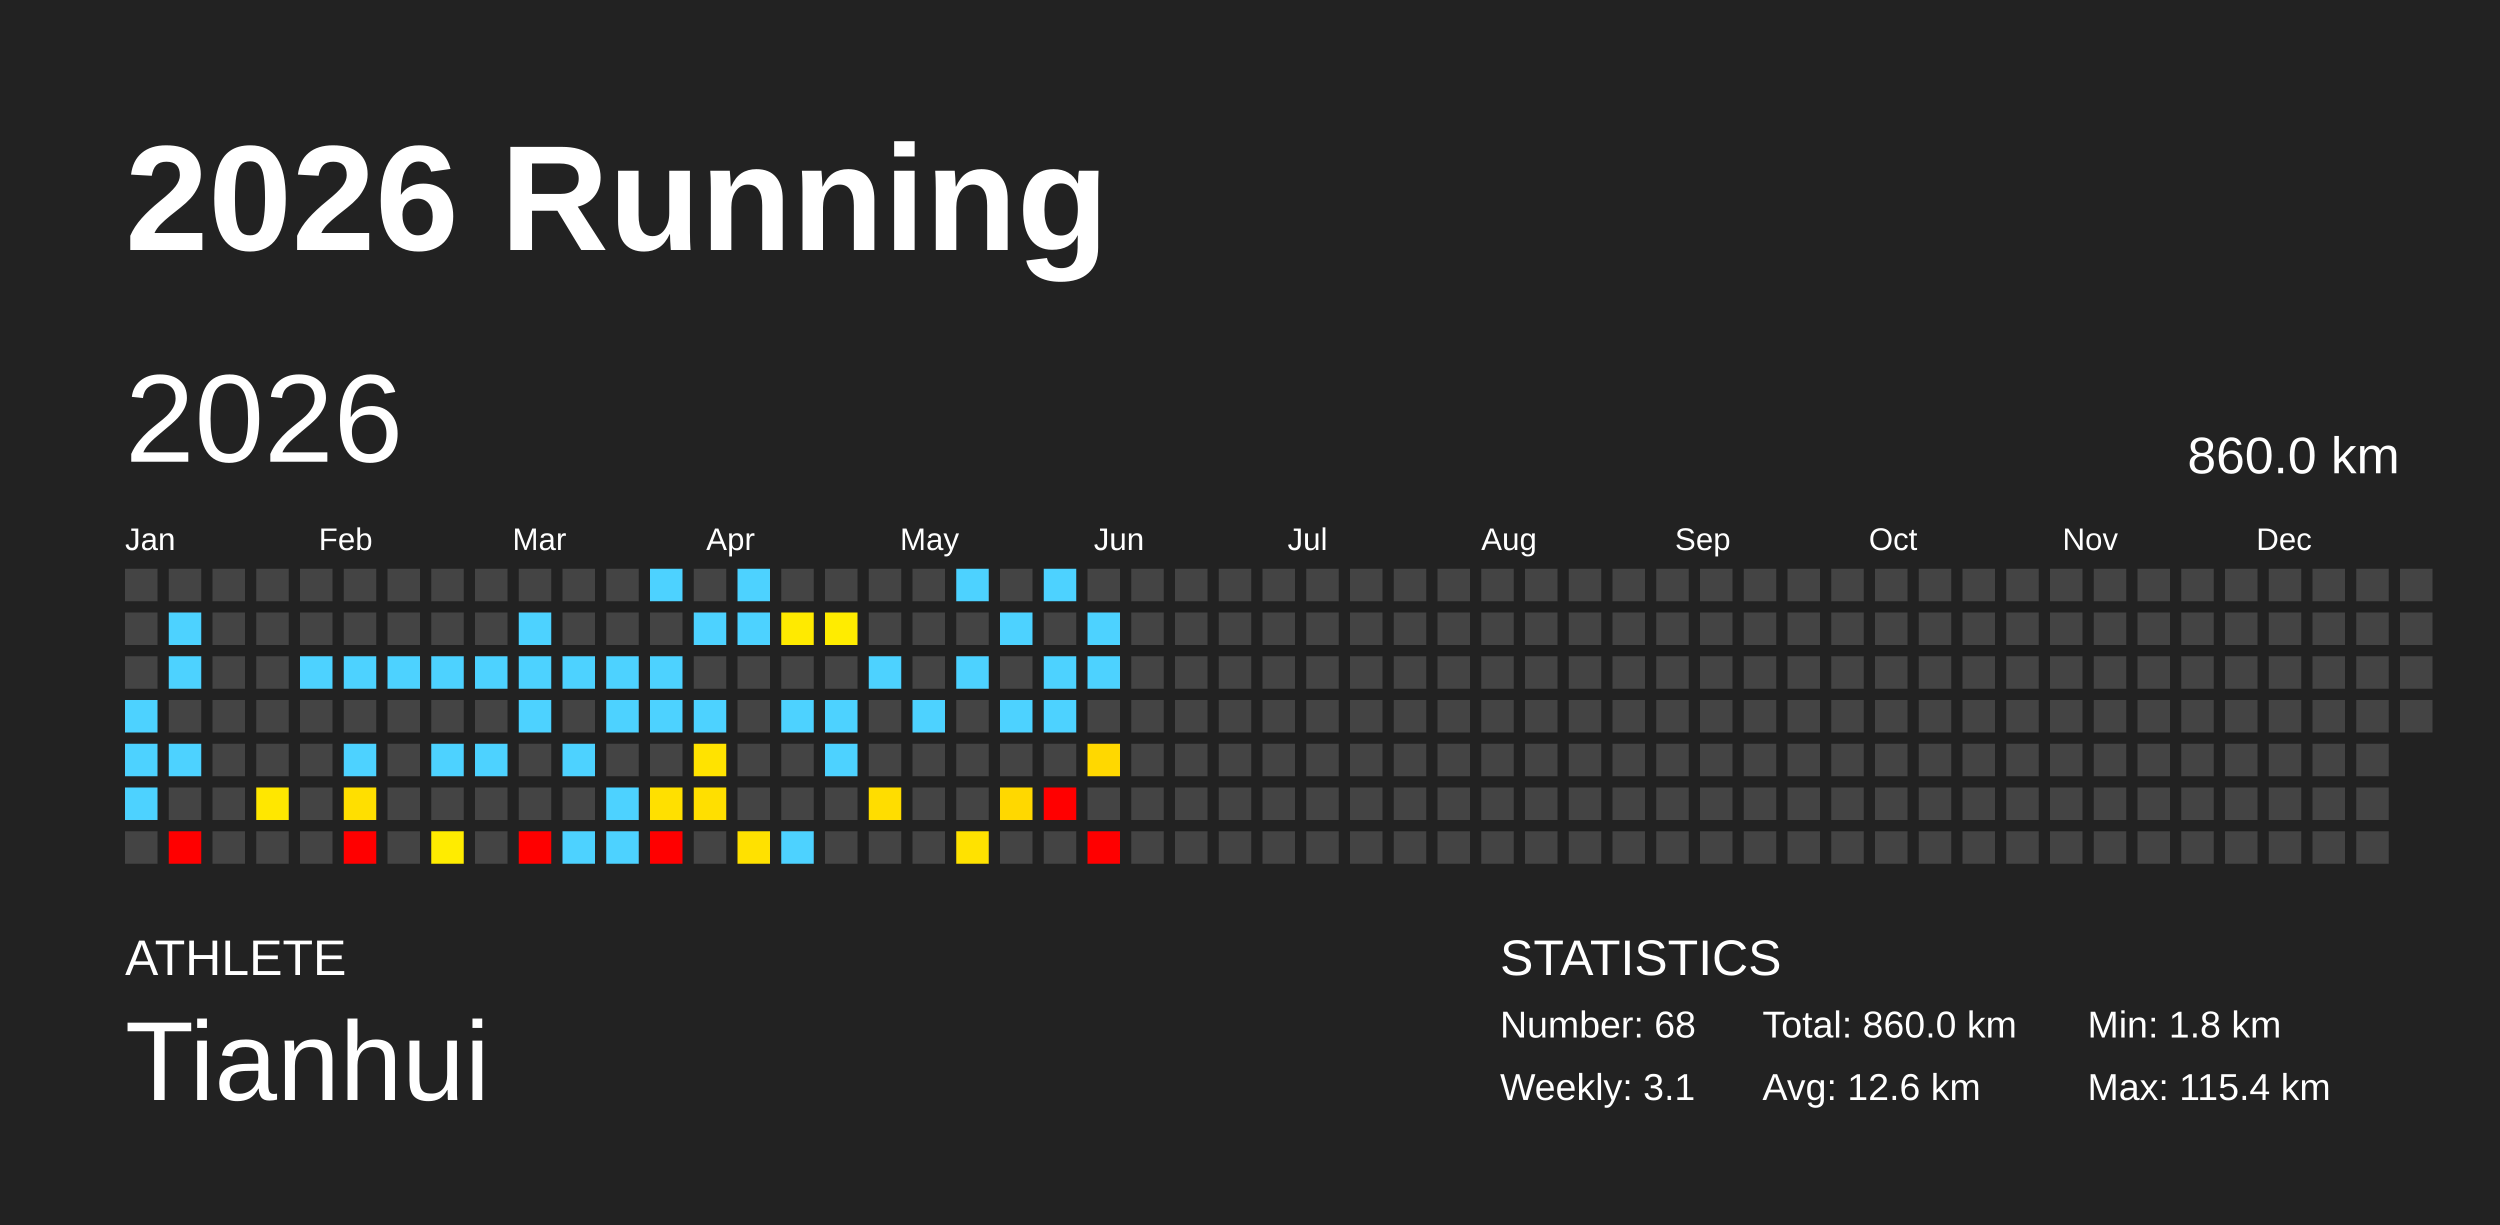
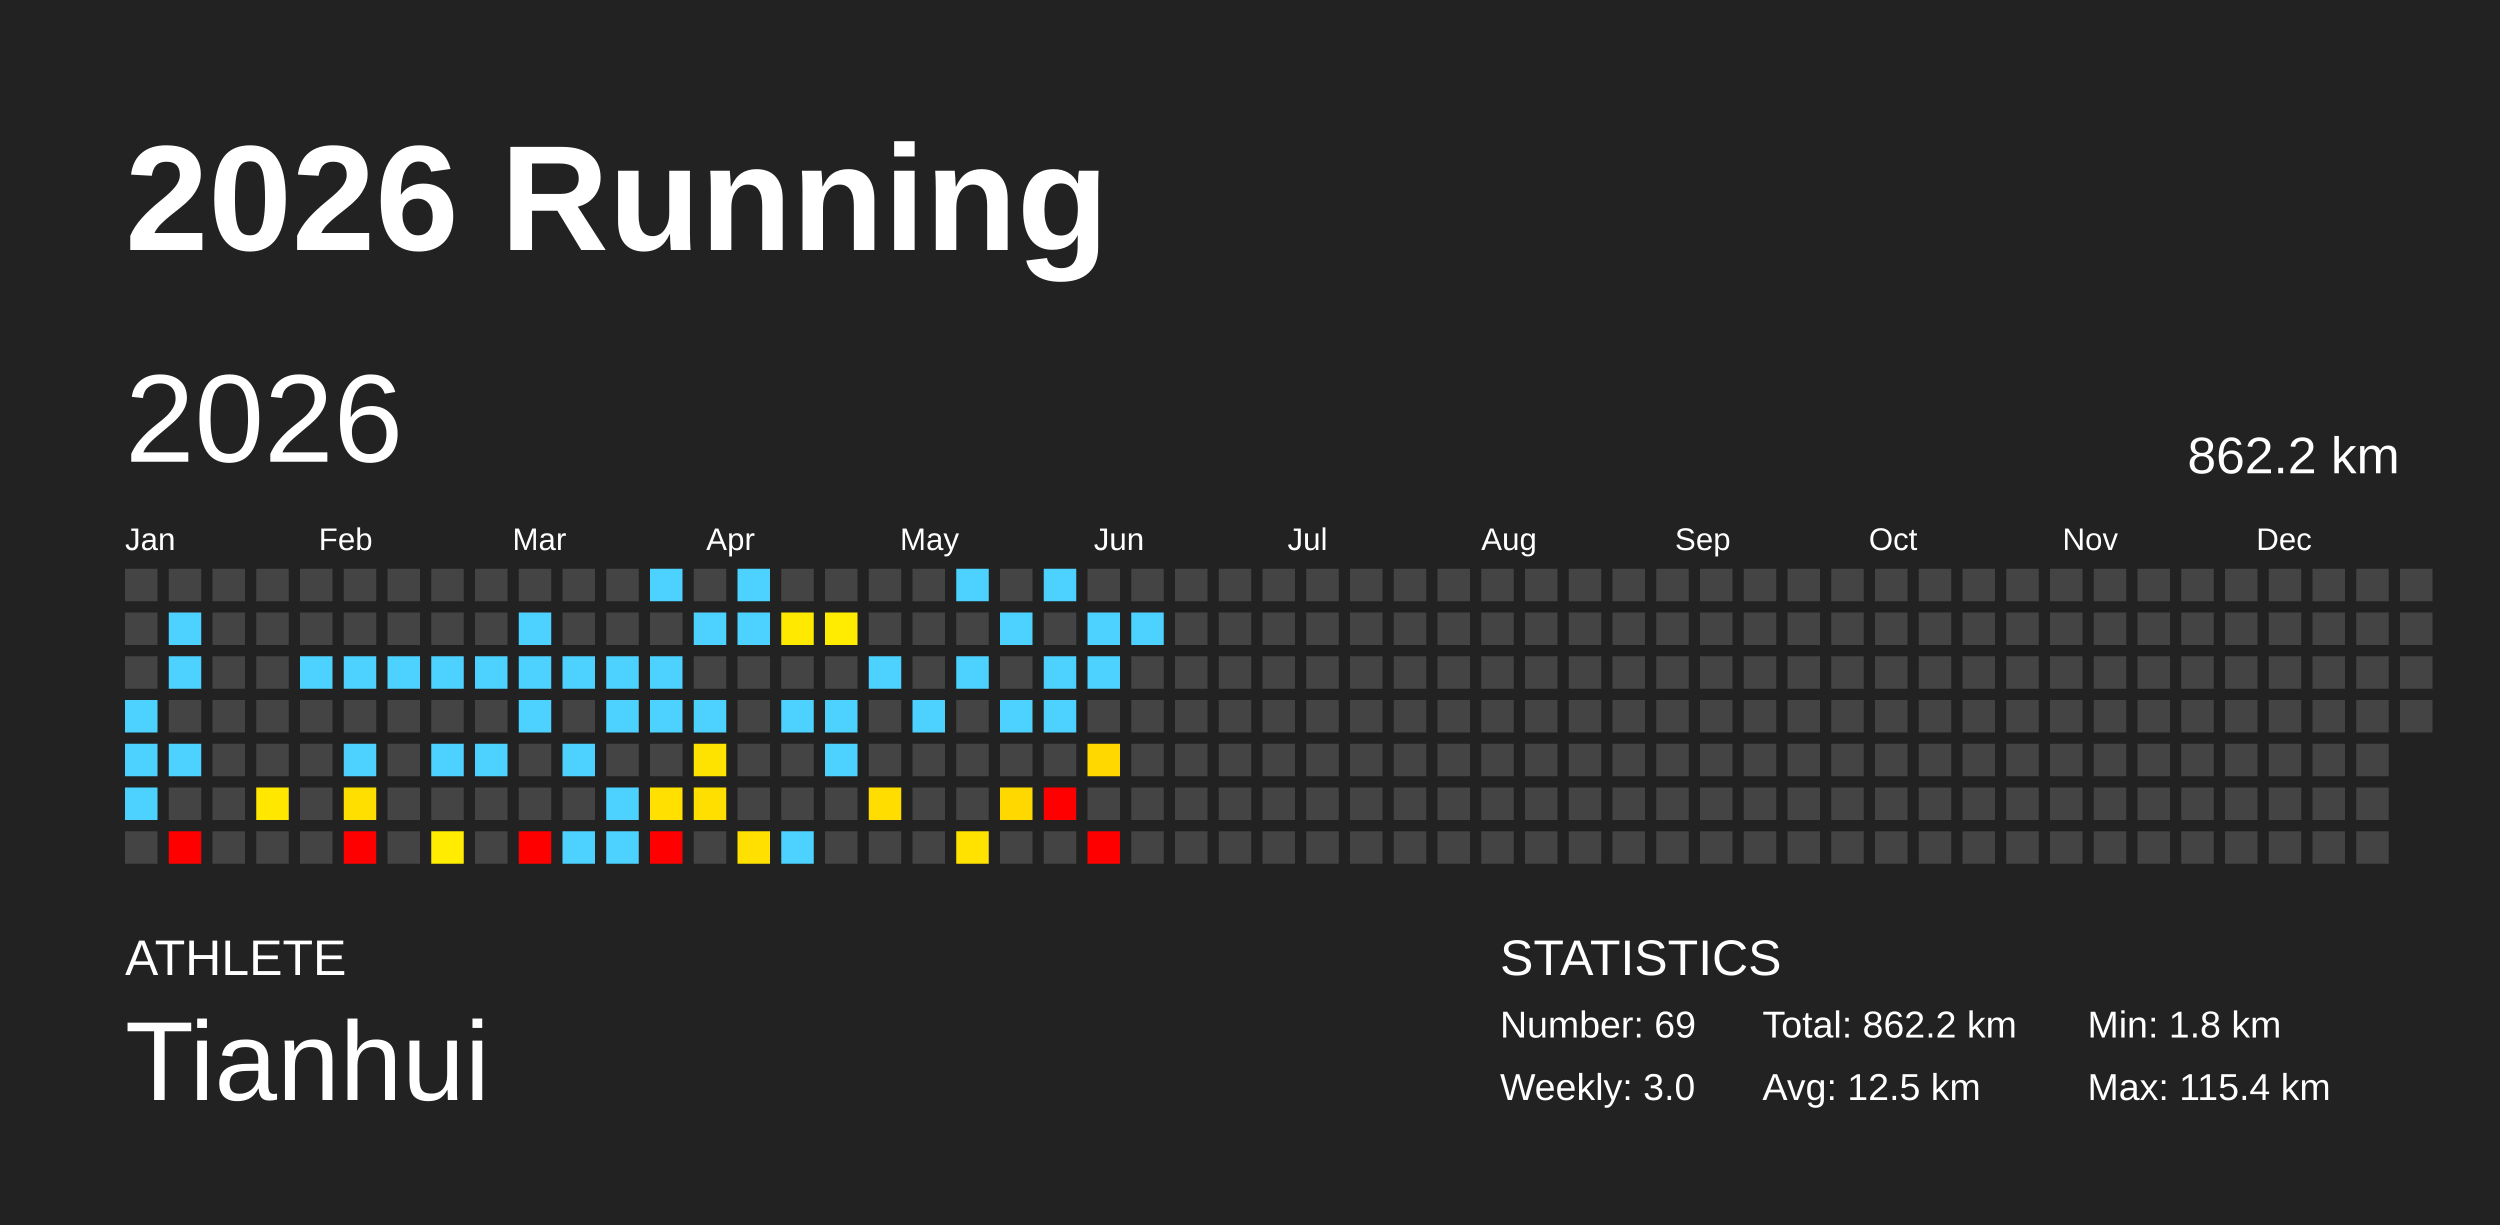
<svg xmlns="http://www.w3.org/2000/svg" baseProfile="full" height="98mm" version="1.1" viewBox="0,0,200,98" width="200mm">
  <defs />
  <rect fill="#222222" height="98" width="200" x="0" y="0" />
  <text fill="#FFFFFF" style="font-size:12px; font-family:Arial; font-weight:bold;" x="10" y="20">2026 Running</text>
  <text fill="#FFFFFF" style="font-size:4px; font-family:Arial" x="10" y="78">ATHLETE</text>
  <text fill="#FFFFFF" style="font-size:9px; font-family:Arial" x="10" y="88">Tianhui</text>
  <text fill="#FFFFFF" style="font-size:4px; font-family:Arial" x="120" y="78">STATISTICS</text>
-   <text fill="#FFFFFF" style="font-size:3px; font-family:Arial" x="120" y="83">Number: 68</text>
-   <text fill="#FFFFFF" style="font-size:3px; font-family:Arial" x="120" y="88">Weekly: 3.1</text>
-   <text fill="#FFFFFF" style="font-size:3px; font-family:Arial" x="141" y="83">Total: 860.0 km</text>
-   <text fill="#FFFFFF" style="font-size:3px; font-family:Arial" x="141" y="88">Avg: 12.6 km</text>
+   <text fill="#FFFFFF" style="font-size:3px; font-family:Arial" x="120" y="83">Number: 69</text>
+   <text fill="#FFFFFF" style="font-size:3px; font-family:Arial" x="120" y="88">Weekly: 3.0</text>
+   <text fill="#FFFFFF" style="font-size:3px; font-family:Arial" x="141" y="83">Total: 862.2 km</text>
+   <text fill="#FFFFFF" style="font-size:3px; font-family:Arial" x="141" y="88">Avg: 12.5 km</text>
  <text fill="#FFFFFF" style="font-size:3px; font-family:Arial" x="167" y="83">Min: 1.8 km</text>
  <text fill="#FFFFFF" style="font-size:3px; font-family:Arial" x="167" y="88">Max: 115.4 km</text>
  <text dominant-baseline="hanging" fill="#FFFFFF" style="font-size:10.0px; font-family:Arial;" x="10" y="30">2026</text>
-   <text dominant-baseline="hanging" fill="#FFFFFF" style="font-size:4.125px; font-family:Arial;" x="175" y="35">860.0 km</text>
+   <text dominant-baseline="hanging" fill="#FFFFFF" style="font-size:4.125px; font-family:Arial;" x="175" y="35">862.2 km</text>
  <text fill="#FFFFFF" style="font-size:2.5px; font-family:Arial" x="10.0" y="44">Jan</text>
  <text fill="#FFFFFF" style="font-size:2.5px; font-family:Arial" x="25.5" y="44">Feb</text>
  <text fill="#FFFFFF" style="font-size:2.5px; font-family:Arial" x="41.0" y="44">Mar</text>
  <text fill="#FFFFFF" style="font-size:2.5px; font-family:Arial" x="56.5" y="44">Apr</text>
  <text fill="#FFFFFF" style="font-size:2.5px; font-family:Arial" x="72.0" y="44">May</text>
  <text fill="#FFFFFF" style="font-size:2.5px; font-family:Arial" x="87.5" y="44">Jun</text>
  <text fill="#FFFFFF" style="font-size:2.5px; font-family:Arial" x="103.0" y="44">Jul</text>
  <text fill="#FFFFFF" style="font-size:2.5px; font-family:Arial" x="118.5" y="44">Aug</text>
  <text fill="#FFFFFF" style="font-size:2.5px; font-family:Arial" x="134.0" y="44">Sep</text>
  <text fill="#FFFFFF" style="font-size:2.5px; font-family:Arial" x="149.5" y="44">Oct</text>
  <text fill="#FFFFFF" style="font-size:2.5px; font-family:Arial" x="165.0" y="44">Nov</text>
  <text fill="#FFFFFF" style="font-size:2.5px; font-family:Arial" x="180.5" y="44">Dec</text>
  <rect fill="#444444" height="2.6" width="2.6" x="10.0" y="45.5" />
  <rect fill="#444444" height="2.6" width="2.6" x="10.0" y="49.0" />
  <rect fill="#444444" height="2.6" width="2.6" x="10.0" y="52.5" />
  <rect fill="#4dd2ff" height="2.6" width="2.6" x="10.0" y="56.0" />
  <rect fill="#4dd2ff" height="2.6" width="2.6" x="10.0" y="59.5" />
  <rect fill="#4dd2ff" height="2.6" width="2.6" x="10.0" y="63.0" />
  <rect fill="#444444" height="2.6" width="2.6" x="10.0" y="66.5" />
  <rect fill="#444444" height="2.6" width="2.6" x="13.5" y="45.5" />
  <rect fill="#4dd2ff" height="2.6" width="2.6" x="13.5" y="49.0" />
  <rect fill="#4dd2ff" height="2.6" width="2.6" x="13.5" y="52.5" />
  <rect fill="#444444" height="2.6" width="2.6" x="13.5" y="56.0" />
  <rect fill="#4dd2ff" height="2.6" width="2.6" x="13.5" y="59.5" />
  <rect fill="#444444" height="2.6" width="2.6" x="13.5" y="63.0" />
  <rect fill="red" height="2.6" width="2.6" x="13.5" y="66.5" />
  <rect fill="#444444" height="2.6" width="2.6" x="17.0" y="45.5" />
  <rect fill="#444444" height="2.6" width="2.6" x="17.0" y="49.0" />
  <rect fill="#444444" height="2.6" width="2.6" x="17.0" y="52.5" />
  <rect fill="#444444" height="2.6" width="2.6" x="17.0" y="56.0" />
  <rect fill="#444444" height="2.6" width="2.6" x="17.0" y="59.5" />
  <rect fill="#444444" height="2.6" width="2.6" x="17.0" y="63.0" />
  <rect fill="#444444" height="2.6" width="2.6" x="17.0" y="66.5" />
  <rect fill="#444444" height="2.6" width="2.6" x="20.5" y="45.5" />
  <rect fill="#444444" height="2.6" width="2.6" x="20.5" y="49.0" />
  <rect fill="#444444" height="2.6" width="2.6" x="20.5" y="52.5" />
  <rect fill="#444444" height="2.6" width="2.6" x="20.5" y="56.0" />
  <rect fill="#444444" height="2.6" width="2.6" x="20.5" y="59.5" />
  <rect fill="#ffe700" height="2.6" width="2.6" x="20.5" y="63.0" />
  <rect fill="#444444" height="2.6" width="2.6" x="20.5" y="66.5" />
  <rect fill="#444444" height="2.6" width="2.6" x="24.0" y="45.5" />
  <rect fill="#444444" height="2.6" width="2.6" x="24.0" y="49.0" />
  <rect fill="#4dd2ff" height="2.6" width="2.6" x="24.0" y="52.5" />
  <rect fill="#444444" height="2.6" width="2.6" x="24.0" y="56.0" />
  <rect fill="#444444" height="2.6" width="2.6" x="24.0" y="59.5" />
  <rect fill="#444444" height="2.6" width="2.6" x="24.0" y="63.0" />
  <rect fill="#444444" height="2.6" width="2.6" x="24.0" y="66.5" />
  <rect fill="#444444" height="2.6" width="2.6" x="27.5" y="45.5" />
  <rect fill="#444444" height="2.6" width="2.6" x="27.5" y="49.0" />
  <rect fill="#4dd2ff" height="2.6" width="2.6" x="27.5" y="52.5" />
  <rect fill="#444444" height="2.6" width="2.6" x="27.5" y="56.0" />
  <rect fill="#4dd2ff" height="2.6" width="2.6" x="27.5" y="59.5" />
  <rect fill="#ffdf00" height="2.6" width="2.6" x="27.5" y="63.0" />
  <rect fill="red" height="2.6" width="2.6" x="27.5" y="66.5" />
  <rect fill="#444444" height="2.6" width="2.6" x="31.0" y="45.5" />
  <rect fill="#444444" height="2.6" width="2.6" x="31.0" y="49.0" />
  <rect fill="#4dd2ff" height="2.6" width="2.6" x="31.0" y="52.5" />
  <rect fill="#444444" height="2.6" width="2.6" x="31.0" y="56.0" />
  <rect fill="#444444" height="2.6" width="2.6" x="31.0" y="59.5" />
  <rect fill="#444444" height="2.6" width="2.6" x="31.0" y="63.0" />
  <rect fill="#444444" height="2.6" width="2.6" x="31.0" y="66.5" />
  <rect fill="#444444" height="2.6" width="2.6" x="34.5" y="45.5" />
  <rect fill="#444444" height="2.6" width="2.6" x="34.5" y="49.0" />
  <rect fill="#4dd2ff" height="2.6" width="2.6" x="34.5" y="52.5" />
  <rect fill="#444444" height="2.6" width="2.6" x="34.5" y="56.0" />
  <rect fill="#4dd2ff" height="2.6" width="2.6" x="34.5" y="59.5" />
  <rect fill="#444444" height="2.6" width="2.6" x="34.5" y="63.0" />
  <rect fill="#ffec00" height="2.6" width="2.6" x="34.5" y="66.5" />
  <rect fill="#444444" height="2.6" width="2.6" x="38.0" y="45.5" />
  <rect fill="#444444" height="2.6" width="2.6" x="38.0" y="49.0" />
  <rect fill="#4dd2ff" height="2.6" width="2.6" x="38.0" y="52.5" />
  <rect fill="#444444" height="2.6" width="2.6" x="38.0" y="56.0" />
  <rect fill="#4dd2ff" height="2.6" width="2.6" x="38.0" y="59.5" />
  <rect fill="#444444" height="2.6" width="2.6" x="38.0" y="63.0" />
  <rect fill="#444444" height="2.6" width="2.6" x="38.0" y="66.5" />
  <rect fill="#444444" height="2.6" width="2.6" x="41.5" y="45.5" />
  <rect fill="#4dd2ff" height="2.6" width="2.6" x="41.5" y="49.0" />
  <rect fill="#4dd2ff" height="2.6" width="2.6" x="41.5" y="52.5" />
  <rect fill="#4dd2ff" height="2.6" width="2.6" x="41.5" y="56.0" />
  <rect fill="#444444" height="2.6" width="2.6" x="41.5" y="59.5" />
  <rect fill="#444444" height="2.6" width="2.6" x="41.5" y="63.0" />
  <rect fill="red" height="2.6" width="2.6" x="41.5" y="66.5" />
  <rect fill="#444444" height="2.6" width="2.6" x="45.0" y="45.5" />
  <rect fill="#444444" height="2.6" width="2.6" x="45.0" y="49.0" />
  <rect fill="#4dd2ff" height="2.6" width="2.6" x="45.0" y="52.5" />
  <rect fill="#444444" height="2.6" width="2.6" x="45.0" y="56.0" />
  <rect fill="#4dd2ff" height="2.6" width="2.6" x="45.0" y="59.5" />
  <rect fill="#444444" height="2.6" width="2.6" x="45.0" y="63.0" />
  <rect fill="#4dd2ff" height="2.6" width="2.6" x="45.0" y="66.5" />
  <rect fill="#444444" height="2.6" width="2.6" x="48.5" y="45.5" />
  <rect fill="#444444" height="2.6" width="2.6" x="48.5" y="49.0" />
  <rect fill="#4dd2ff" height="2.6" width="2.6" x="48.5" y="52.5" />
  <rect fill="#4dd2ff" height="2.6" width="2.6" x="48.5" y="56.0" />
  <rect fill="#444444" height="2.6" width="2.6" x="48.5" y="59.5" />
  <rect fill="#4dd2ff" height="2.6" width="2.6" x="48.5" y="63.0" />
  <rect fill="#4dd2ff" height="2.6" width="2.6" x="48.5" y="66.5" />
  <rect fill="#4dd2ff" height="2.6" width="2.6" x="52.0" y="45.5" />
  <rect fill="#444444" height="2.6" width="2.6" x="52.0" y="49.0" />
  <rect fill="#4dd2ff" height="2.6" width="2.6" x="52.0" y="52.5" />
  <rect fill="#4dd2ff" height="2.6" width="2.6" x="52.0" y="56.0" />
  <rect fill="#444444" height="2.6" width="2.6" x="52.0" y="59.5" />
  <rect fill="#ffe000" height="2.6" width="2.6" x="52.0" y="63.0" />
  <rect fill="red" height="2.6" width="2.6" x="52.0" y="66.5" />
  <rect fill="#444444" height="2.6" width="2.6" x="55.5" y="45.5" />
  <rect fill="#4dd2ff" height="2.6" width="2.6" x="55.5" y="49.0" />
  <rect fill="#444444" height="2.6" width="2.6" x="55.5" y="52.5" />
  <rect fill="#4dd2ff" height="2.6" width="2.6" x="55.5" y="56.0" />
  <rect fill="#ffe300" height="2.6" width="2.6" x="55.5" y="59.5" />
  <rect fill="#ffdf00" height="2.6" width="2.6" x="55.5" y="63.0" />
  <rect fill="#444444" height="2.6" width="2.6" x="55.5" y="66.5" />
  <rect fill="#4dd2ff" height="2.6" width="2.6" x="59.0" y="45.5" />
  <rect fill="#4dd2ff" height="2.6" width="2.6" x="59.0" y="49.0" />
  <rect fill="#444444" height="2.6" width="2.6" x="59.0" y="52.5" />
  <rect fill="#444444" height="2.6" width="2.6" x="59.0" y="56.0" />
  <rect fill="#444444" height="2.6" width="2.6" x="59.0" y="59.5" />
  <rect fill="#444444" height="2.6" width="2.6" x="59.0" y="63.0" />
-   <rect fill="#ffe100" height="2.6" width="2.6" x="59.0" y="66.5" />
+   <rect fill="#ffe000" height="2.6" width="2.6" x="59.0" y="66.5" />
  <rect fill="#444444" height="2.6" width="2.6" x="62.5" y="45.5" />
-   <rect fill="#ffea00" height="2.6" width="2.6" x="62.5" y="49.0" />
+   <rect fill="#ffe900" height="2.6" width="2.6" x="62.5" y="49.0" />
  <rect fill="#444444" height="2.6" width="2.6" x="62.5" y="52.5" />
  <rect fill="#4dd2ff" height="2.6" width="2.6" x="62.5" y="56.0" />
  <rect fill="#444444" height="2.6" width="2.6" x="62.5" y="59.5" />
  <rect fill="#444444" height="2.6" width="2.6" x="62.5" y="63.0" />
  <rect fill="#4dd2ff" height="2.6" width="2.6" x="62.5" y="66.5" />
  <rect fill="#444444" height="2.6" width="2.6" x="66.0" y="45.5" />
  <rect fill="#ffec00" height="2.6" width="2.6" x="66.0" y="49.0" />
  <rect fill="#444444" height="2.6" width="2.6" x="66.0" y="52.5" />
  <rect fill="#4dd2ff" height="2.6" width="2.6" x="66.0" y="56.0" />
  <rect fill="#4dd2ff" height="2.6" width="2.6" x="66.0" y="59.5" />
  <rect fill="#444444" height="2.6" width="2.6" x="66.0" y="63.0" />
  <rect fill="#444444" height="2.6" width="2.6" x="66.0" y="66.5" />
  <rect fill="#444444" height="2.6" width="2.6" x="69.5" y="45.5" />
  <rect fill="#444444" height="2.6" width="2.6" x="69.5" y="49.0" />
  <rect fill="#4dd2ff" height="2.6" width="2.6" x="69.5" y="52.5" />
  <rect fill="#444444" height="2.6" width="2.6" x="69.5" y="56.0" />
  <rect fill="#444444" height="2.6" width="2.6" x="69.5" y="59.5" />
  <rect fill="#ffdd00" height="2.6" width="2.6" x="69.5" y="63.0" />
  <rect fill="#444444" height="2.6" width="2.6" x="69.5" y="66.5" />
  <rect fill="#444444" height="2.6" width="2.6" x="73.0" y="45.5" />
  <rect fill="#444444" height="2.6" width="2.6" x="73.0" y="49.0" />
  <rect fill="#444444" height="2.6" width="2.6" x="73.0" y="52.5" />
  <rect fill="#4dd2ff" height="2.6" width="2.6" x="73.0" y="56.0" />
  <rect fill="#444444" height="2.6" width="2.6" x="73.0" y="59.5" />
  <rect fill="#444444" height="2.6" width="2.6" x="73.0" y="63.0" />
  <rect fill="#444444" height="2.6" width="2.6" x="73.0" y="66.5" />
  <rect fill="#4dd2ff" height="2.6" width="2.6" x="76.5" y="45.5" />
  <rect fill="#444444" height="2.6" width="2.6" x="76.5" y="49.0" />
  <rect fill="#4dd2ff" height="2.6" width="2.6" x="76.5" y="52.5" />
  <rect fill="#444444" height="2.6" width="2.6" x="76.5" y="56.0" />
  <rect fill="#444444" height="2.6" width="2.6" x="76.5" y="59.5" />
  <rect fill="#444444" height="2.6" width="2.6" x="76.5" y="63.0" />
  <rect fill="#ffe200" height="2.6" width="2.6" x="76.5" y="66.5" />
  <rect fill="#444444" height="2.6" width="2.6" x="80.0" y="45.5" />
  <rect fill="#4dd2ff" height="2.6" width="2.6" x="80.0" y="49.0" />
  <rect fill="#444444" height="2.6" width="2.6" x="80.0" y="52.5" />
  <rect fill="#4dd2ff" height="2.6" width="2.6" x="80.0" y="56.0" />
  <rect fill="#444444" height="2.6" width="2.6" x="80.0" y="59.5" />
  <rect fill="#ffd800" height="2.6" width="2.6" x="80.0" y="63.0" />
  <rect fill="#444444" height="2.6" width="2.6" x="80.0" y="66.5" />
  <rect fill="#4dd2ff" height="2.6" width="2.6" x="83.5" y="45.5" />
  <rect fill="#444444" height="2.6" width="2.6" x="83.5" y="49.0" />
  <rect fill="#4dd2ff" height="2.6" width="2.6" x="83.5" y="52.5" />
  <rect fill="#4dd2ff" height="2.6" width="2.6" x="83.5" y="56.0" />
  <rect fill="#444444" height="2.6" width="2.6" x="83.5" y="59.5" />
  <rect fill="red" height="2.6" width="2.6" x="83.5" y="63.0" />
  <rect fill="#444444" height="2.6" width="2.6" x="83.5" y="66.5" />
  <rect fill="#444444" height="2.6" width="2.6" x="87.0" y="45.5" />
  <rect fill="#4dd2ff" height="2.6" width="2.6" x="87.0" y="49.0" />
  <rect fill="#4dd2ff" height="2.6" width="2.6" x="87.0" y="52.5" />
  <rect fill="#444444" height="2.6" width="2.6" x="87.0" y="56.0" />
  <rect fill="#ffd800" height="2.6" width="2.6" x="87.0" y="59.5" />
  <rect fill="#444444" height="2.6" width="2.6" x="87.0" y="63.0" />
  <rect fill="red" height="2.6" width="2.6" x="87.0" y="66.5" />
  <rect fill="#444444" height="2.6" width="2.6" x="90.5" y="45.5" />
-   <rect fill="#444444" height="2.6" width="2.6" x="90.5" y="49.0" />
+   <rect fill="#4dd2ff" height="2.6" width="2.6" x="90.5" y="49.0" />
  <rect fill="#444444" height="2.6" width="2.6" x="90.5" y="52.5" />
  <rect fill="#444444" height="2.6" width="2.6" x="90.5" y="56.0" />
  <rect fill="#444444" height="2.6" width="2.6" x="90.5" y="59.5" />
  <rect fill="#444444" height="2.6" width="2.6" x="90.5" y="63.0" />
  <rect fill="#444444" height="2.6" width="2.6" x="90.5" y="66.5" />
  <rect fill="#444444" height="2.6" width="2.6" x="94.0" y="45.5" />
  <rect fill="#444444" height="2.6" width="2.6" x="94.0" y="49.0" />
  <rect fill="#444444" height="2.6" width="2.6" x="94.0" y="52.5" />
  <rect fill="#444444" height="2.6" width="2.6" x="94.0" y="56.0" />
  <rect fill="#444444" height="2.6" width="2.6" x="94.0" y="59.5" />
  <rect fill="#444444" height="2.6" width="2.6" x="94.0" y="63.0" />
  <rect fill="#444444" height="2.6" width="2.6" x="94.0" y="66.5" />
  <rect fill="#444444" height="2.6" width="2.6" x="97.5" y="45.5" />
  <rect fill="#444444" height="2.6" width="2.6" x="97.5" y="49.0" />
  <rect fill="#444444" height="2.6" width="2.6" x="97.5" y="52.5" />
  <rect fill="#444444" height="2.6" width="2.6" x="97.5" y="56.0" />
  <rect fill="#444444" height="2.6" width="2.6" x="97.5" y="59.5" />
  <rect fill="#444444" height="2.6" width="2.6" x="97.5" y="63.0" />
  <rect fill="#444444" height="2.6" width="2.6" x="97.5" y="66.5" />
  <rect fill="#444444" height="2.6" width="2.6" x="101.0" y="45.5" />
  <rect fill="#444444" height="2.6" width="2.6" x="101.0" y="49.0" />
  <rect fill="#444444" height="2.6" width="2.6" x="101.0" y="52.5" />
  <rect fill="#444444" height="2.6" width="2.6" x="101.0" y="56.0" />
  <rect fill="#444444" height="2.6" width="2.6" x="101.0" y="59.5" />
  <rect fill="#444444" height="2.6" width="2.6" x="101.0" y="63.0" />
  <rect fill="#444444" height="2.6" width="2.6" x="101.0" y="66.5" />
  <rect fill="#444444" height="2.6" width="2.6" x="104.5" y="45.5" />
  <rect fill="#444444" height="2.6" width="2.6" x="104.5" y="49.0" />
  <rect fill="#444444" height="2.6" width="2.6" x="104.5" y="52.5" />
  <rect fill="#444444" height="2.6" width="2.6" x="104.5" y="56.0" />
  <rect fill="#444444" height="2.6" width="2.6" x="104.5" y="59.5" />
  <rect fill="#444444" height="2.6" width="2.6" x="104.5" y="63.0" />
  <rect fill="#444444" height="2.6" width="2.6" x="104.5" y="66.5" />
  <rect fill="#444444" height="2.6" width="2.6" x="108.0" y="45.5" />
  <rect fill="#444444" height="2.6" width="2.6" x="108.0" y="49.0" />
  <rect fill="#444444" height="2.6" width="2.6" x="108.0" y="52.5" />
  <rect fill="#444444" height="2.6" width="2.6" x="108.0" y="56.0" />
  <rect fill="#444444" height="2.6" width="2.6" x="108.0" y="59.5" />
  <rect fill="#444444" height="2.6" width="2.6" x="108.0" y="63.0" />
  <rect fill="#444444" height="2.6" width="2.6" x="108.0" y="66.5" />
  <rect fill="#444444" height="2.6" width="2.6" x="111.5" y="45.5" />
  <rect fill="#444444" height="2.6" width="2.6" x="111.5" y="49.0" />
  <rect fill="#444444" height="2.6" width="2.6" x="111.5" y="52.5" />
  <rect fill="#444444" height="2.6" width="2.6" x="111.5" y="56.0" />
  <rect fill="#444444" height="2.6" width="2.6" x="111.5" y="59.5" />
  <rect fill="#444444" height="2.6" width="2.6" x="111.5" y="63.0" />
  <rect fill="#444444" height="2.6" width="2.6" x="111.5" y="66.5" />
  <rect fill="#444444" height="2.6" width="2.6" x="115.0" y="45.5" />
  <rect fill="#444444" height="2.6" width="2.6" x="115.0" y="49.0" />
  <rect fill="#444444" height="2.6" width="2.6" x="115.0" y="52.5" />
  <rect fill="#444444" height="2.6" width="2.6" x="115.0" y="56.0" />
  <rect fill="#444444" height="2.6" width="2.6" x="115.0" y="59.5" />
  <rect fill="#444444" height="2.6" width="2.6" x="115.0" y="63.0" />
  <rect fill="#444444" height="2.6" width="2.6" x="115.0" y="66.5" />
  <rect fill="#444444" height="2.6" width="2.6" x="118.5" y="45.5" />
  <rect fill="#444444" height="2.6" width="2.6" x="118.5" y="49.0" />
  <rect fill="#444444" height="2.6" width="2.6" x="118.5" y="52.5" />
  <rect fill="#444444" height="2.6" width="2.6" x="118.5" y="56.0" />
  <rect fill="#444444" height="2.6" width="2.6" x="118.5" y="59.5" />
  <rect fill="#444444" height="2.6" width="2.6" x="118.5" y="63.0" />
  <rect fill="#444444" height="2.6" width="2.6" x="118.5" y="66.5" />
  <rect fill="#444444" height="2.6" width="2.6" x="122.0" y="45.5" />
  <rect fill="#444444" height="2.6" width="2.6" x="122.0" y="49.0" />
  <rect fill="#444444" height="2.6" width="2.6" x="122.0" y="52.5" />
  <rect fill="#444444" height="2.6" width="2.6" x="122.0" y="56.0" />
  <rect fill="#444444" height="2.6" width="2.6" x="122.0" y="59.5" />
  <rect fill="#444444" height="2.6" width="2.6" x="122.0" y="63.0" />
  <rect fill="#444444" height="2.6" width="2.6" x="122.0" y="66.5" />
  <rect fill="#444444" height="2.6" width="2.6" x="125.5" y="45.5" />
  <rect fill="#444444" height="2.6" width="2.6" x="125.5" y="49.0" />
  <rect fill="#444444" height="2.6" width="2.6" x="125.5" y="52.5" />
  <rect fill="#444444" height="2.6" width="2.6" x="125.5" y="56.0" />
  <rect fill="#444444" height="2.6" width="2.6" x="125.5" y="59.5" />
  <rect fill="#444444" height="2.6" width="2.6" x="125.5" y="63.0" />
  <rect fill="#444444" height="2.6" width="2.6" x="125.5" y="66.5" />
  <rect fill="#444444" height="2.6" width="2.6" x="129.0" y="45.5" />
  <rect fill="#444444" height="2.6" width="2.6" x="129.0" y="49.0" />
  <rect fill="#444444" height="2.6" width="2.6" x="129.0" y="52.5" />
  <rect fill="#444444" height="2.6" width="2.6" x="129.0" y="56.0" />
  <rect fill="#444444" height="2.6" width="2.6" x="129.0" y="59.5" />
  <rect fill="#444444" height="2.6" width="2.6" x="129.0" y="63.0" />
  <rect fill="#444444" height="2.6" width="2.6" x="129.0" y="66.5" />
  <rect fill="#444444" height="2.6" width="2.6" x="132.5" y="45.5" />
  <rect fill="#444444" height="2.6" width="2.6" x="132.5" y="49.0" />
  <rect fill="#444444" height="2.6" width="2.6" x="132.5" y="52.5" />
  <rect fill="#444444" height="2.6" width="2.6" x="132.5" y="56.0" />
  <rect fill="#444444" height="2.6" width="2.6" x="132.5" y="59.5" />
  <rect fill="#444444" height="2.6" width="2.6" x="132.5" y="63.0" />
  <rect fill="#444444" height="2.6" width="2.6" x="132.5" y="66.5" />
  <rect fill="#444444" height="2.6" width="2.6" x="136.0" y="45.5" />
  <rect fill="#444444" height="2.6" width="2.6" x="136.0" y="49.0" />
  <rect fill="#444444" height="2.6" width="2.6" x="136.0" y="52.5" />
  <rect fill="#444444" height="2.6" width="2.6" x="136.0" y="56.0" />
  <rect fill="#444444" height="2.6" width="2.6" x="136.0" y="59.5" />
  <rect fill="#444444" height="2.6" width="2.6" x="136.0" y="63.0" />
  <rect fill="#444444" height="2.6" width="2.6" x="136.0" y="66.5" />
  <rect fill="#444444" height="2.6" width="2.6" x="139.5" y="45.5" />
  <rect fill="#444444" height="2.6" width="2.6" x="139.5" y="49.0" />
  <rect fill="#444444" height="2.6" width="2.6" x="139.5" y="52.5" />
  <rect fill="#444444" height="2.6" width="2.6" x="139.5" y="56.0" />
  <rect fill="#444444" height="2.6" width="2.6" x="139.5" y="59.5" />
  <rect fill="#444444" height="2.6" width="2.6" x="139.5" y="63.0" />
  <rect fill="#444444" height="2.6" width="2.6" x="139.5" y="66.5" />
  <rect fill="#444444" height="2.6" width="2.6" x="143.0" y="45.5" />
  <rect fill="#444444" height="2.6" width="2.6" x="143.0" y="49.0" />
  <rect fill="#444444" height="2.6" width="2.6" x="143.0" y="52.5" />
  <rect fill="#444444" height="2.6" width="2.6" x="143.0" y="56.0" />
  <rect fill="#444444" height="2.6" width="2.6" x="143.0" y="59.5" />
  <rect fill="#444444" height="2.6" width="2.6" x="143.0" y="63.0" />
  <rect fill="#444444" height="2.6" width="2.6" x="143.0" y="66.5" />
  <rect fill="#444444" height="2.6" width="2.6" x="146.5" y="45.5" />
  <rect fill="#444444" height="2.6" width="2.6" x="146.5" y="49.0" />
  <rect fill="#444444" height="2.6" width="2.6" x="146.5" y="52.5" />
  <rect fill="#444444" height="2.6" width="2.6" x="146.5" y="56.0" />
  <rect fill="#444444" height="2.6" width="2.6" x="146.5" y="59.5" />
  <rect fill="#444444" height="2.6" width="2.6" x="146.5" y="63.0" />
  <rect fill="#444444" height="2.6" width="2.6" x="146.5" y="66.5" />
  <rect fill="#444444" height="2.6" width="2.6" x="150.0" y="45.5" />
  <rect fill="#444444" height="2.6" width="2.6" x="150.0" y="49.0" />
  <rect fill="#444444" height="2.6" width="2.6" x="150.0" y="52.5" />
  <rect fill="#444444" height="2.6" width="2.6" x="150.0" y="56.0" />
  <rect fill="#444444" height="2.6" width="2.6" x="150.0" y="59.5" />
  <rect fill="#444444" height="2.6" width="2.6" x="150.0" y="63.0" />
  <rect fill="#444444" height="2.6" width="2.6" x="150.0" y="66.5" />
  <rect fill="#444444" height="2.6" width="2.6" x="153.5" y="45.5" />
  <rect fill="#444444" height="2.6" width="2.6" x="153.5" y="49.0" />
  <rect fill="#444444" height="2.6" width="2.6" x="153.5" y="52.5" />
  <rect fill="#444444" height="2.6" width="2.6" x="153.5" y="56.0" />
  <rect fill="#444444" height="2.6" width="2.6" x="153.5" y="59.5" />
  <rect fill="#444444" height="2.6" width="2.6" x="153.5" y="63.0" />
  <rect fill="#444444" height="2.6" width="2.6" x="153.5" y="66.5" />
  <rect fill="#444444" height="2.6" width="2.6" x="157.0" y="45.5" />
  <rect fill="#444444" height="2.6" width="2.6" x="157.0" y="49.0" />
  <rect fill="#444444" height="2.6" width="2.6" x="157.0" y="52.5" />
  <rect fill="#444444" height="2.6" width="2.6" x="157.0" y="56.0" />
  <rect fill="#444444" height="2.6" width="2.6" x="157.0" y="59.5" />
  <rect fill="#444444" height="2.6" width="2.6" x="157.0" y="63.0" />
  <rect fill="#444444" height="2.6" width="2.6" x="157.0" y="66.5" />
  <rect fill="#444444" height="2.6" width="2.6" x="160.5" y="45.5" />
  <rect fill="#444444" height="2.6" width="2.6" x="160.5" y="49.0" />
  <rect fill="#444444" height="2.6" width="2.6" x="160.5" y="52.5" />
  <rect fill="#444444" height="2.6" width="2.6" x="160.5" y="56.0" />
  <rect fill="#444444" height="2.6" width="2.6" x="160.5" y="59.5" />
  <rect fill="#444444" height="2.6" width="2.6" x="160.5" y="63.0" />
  <rect fill="#444444" height="2.6" width="2.6" x="160.5" y="66.5" />
  <rect fill="#444444" height="2.6" width="2.6" x="164.0" y="45.5" />
  <rect fill="#444444" height="2.6" width="2.6" x="164.0" y="49.0" />
  <rect fill="#444444" height="2.6" width="2.6" x="164.0" y="52.5" />
  <rect fill="#444444" height="2.6" width="2.6" x="164.0" y="56.0" />
  <rect fill="#444444" height="2.6" width="2.6" x="164.0" y="59.5" />
  <rect fill="#444444" height="2.6" width="2.6" x="164.0" y="63.0" />
  <rect fill="#444444" height="2.6" width="2.6" x="164.0" y="66.5" />
  <rect fill="#444444" height="2.6" width="2.6" x="167.5" y="45.5" />
  <rect fill="#444444" height="2.6" width="2.6" x="167.5" y="49.0" />
  <rect fill="#444444" height="2.6" width="2.6" x="167.5" y="52.5" />
  <rect fill="#444444" height="2.6" width="2.6" x="167.5" y="56.0" />
  <rect fill="#444444" height="2.6" width="2.6" x="167.5" y="59.5" />
  <rect fill="#444444" height="2.6" width="2.6" x="167.5" y="63.0" />
  <rect fill="#444444" height="2.6" width="2.6" x="167.5" y="66.5" />
  <rect fill="#444444" height="2.6" width="2.6" x="171.0" y="45.5" />
  <rect fill="#444444" height="2.6" width="2.6" x="171.0" y="49.0" />
  <rect fill="#444444" height="2.6" width="2.6" x="171.0" y="52.5" />
  <rect fill="#444444" height="2.6" width="2.6" x="171.0" y="56.0" />
  <rect fill="#444444" height="2.6" width="2.6" x="171.0" y="59.5" />
  <rect fill="#444444" height="2.6" width="2.6" x="171.0" y="63.0" />
  <rect fill="#444444" height="2.6" width="2.6" x="171.0" y="66.5" />
  <rect fill="#444444" height="2.6" width="2.6" x="174.5" y="45.5" />
  <rect fill="#444444" height="2.6" width="2.6" x="174.5" y="49.0" />
  <rect fill="#444444" height="2.6" width="2.6" x="174.5" y="52.5" />
  <rect fill="#444444" height="2.6" width="2.6" x="174.5" y="56.0" />
  <rect fill="#444444" height="2.6" width="2.6" x="174.5" y="59.5" />
  <rect fill="#444444" height="2.6" width="2.6" x="174.5" y="63.0" />
  <rect fill="#444444" height="2.6" width="2.6" x="174.5" y="66.5" />
  <rect fill="#444444" height="2.6" width="2.6" x="178.0" y="45.5" />
  <rect fill="#444444" height="2.6" width="2.6" x="178.0" y="49.0" />
  <rect fill="#444444" height="2.6" width="2.6" x="178.0" y="52.5" />
  <rect fill="#444444" height="2.6" width="2.6" x="178.0" y="56.0" />
  <rect fill="#444444" height="2.6" width="2.6" x="178.0" y="59.5" />
  <rect fill="#444444" height="2.6" width="2.6" x="178.0" y="63.0" />
  <rect fill="#444444" height="2.6" width="2.6" x="178.0" y="66.5" />
  <rect fill="#444444" height="2.6" width="2.6" x="181.5" y="45.5" />
  <rect fill="#444444" height="2.6" width="2.6" x="181.5" y="49.0" />
  <rect fill="#444444" height="2.6" width="2.6" x="181.5" y="52.5" />
  <rect fill="#444444" height="2.6" width="2.6" x="181.5" y="56.0" />
  <rect fill="#444444" height="2.6" width="2.6" x="181.5" y="59.5" />
  <rect fill="#444444" height="2.6" width="2.6" x="181.5" y="63.0" />
  <rect fill="#444444" height="2.6" width="2.6" x="181.5" y="66.5" />
  <rect fill="#444444" height="2.6" width="2.6" x="185.0" y="45.5" />
  <rect fill="#444444" height="2.6" width="2.6" x="185.0" y="49.0" />
  <rect fill="#444444" height="2.6" width="2.6" x="185.0" y="52.5" />
  <rect fill="#444444" height="2.6" width="2.6" x="185.0" y="56.0" />
  <rect fill="#444444" height="2.6" width="2.6" x="185.0" y="59.5" />
  <rect fill="#444444" height="2.6" width="2.6" x="185.0" y="63.0" />
  <rect fill="#444444" height="2.6" width="2.6" x="185.0" y="66.5" />
  <rect fill="#444444" height="2.6" width="2.6" x="188.5" y="45.5" />
  <rect fill="#444444" height="2.6" width="2.6" x="188.5" y="49.0" />
  <rect fill="#444444" height="2.6" width="2.6" x="188.5" y="52.5" />
  <rect fill="#444444" height="2.6" width="2.6" x="188.5" y="56.0" />
  <rect fill="#444444" height="2.6" width="2.6" x="188.5" y="59.5" />
  <rect fill="#444444" height="2.6" width="2.6" x="188.5" y="63.0" />
  <rect fill="#444444" height="2.6" width="2.6" x="188.5" y="66.5" />
  <rect fill="#444444" height="2.6" width="2.6" x="192.0" y="45.5" />
  <rect fill="#444444" height="2.6" width="2.6" x="192.0" y="49.0" />
  <rect fill="#444444" height="2.6" width="2.6" x="192.0" y="52.5" />
  <rect fill="#444444" height="2.6" width="2.6" x="192.0" y="56.0" />
</svg>
